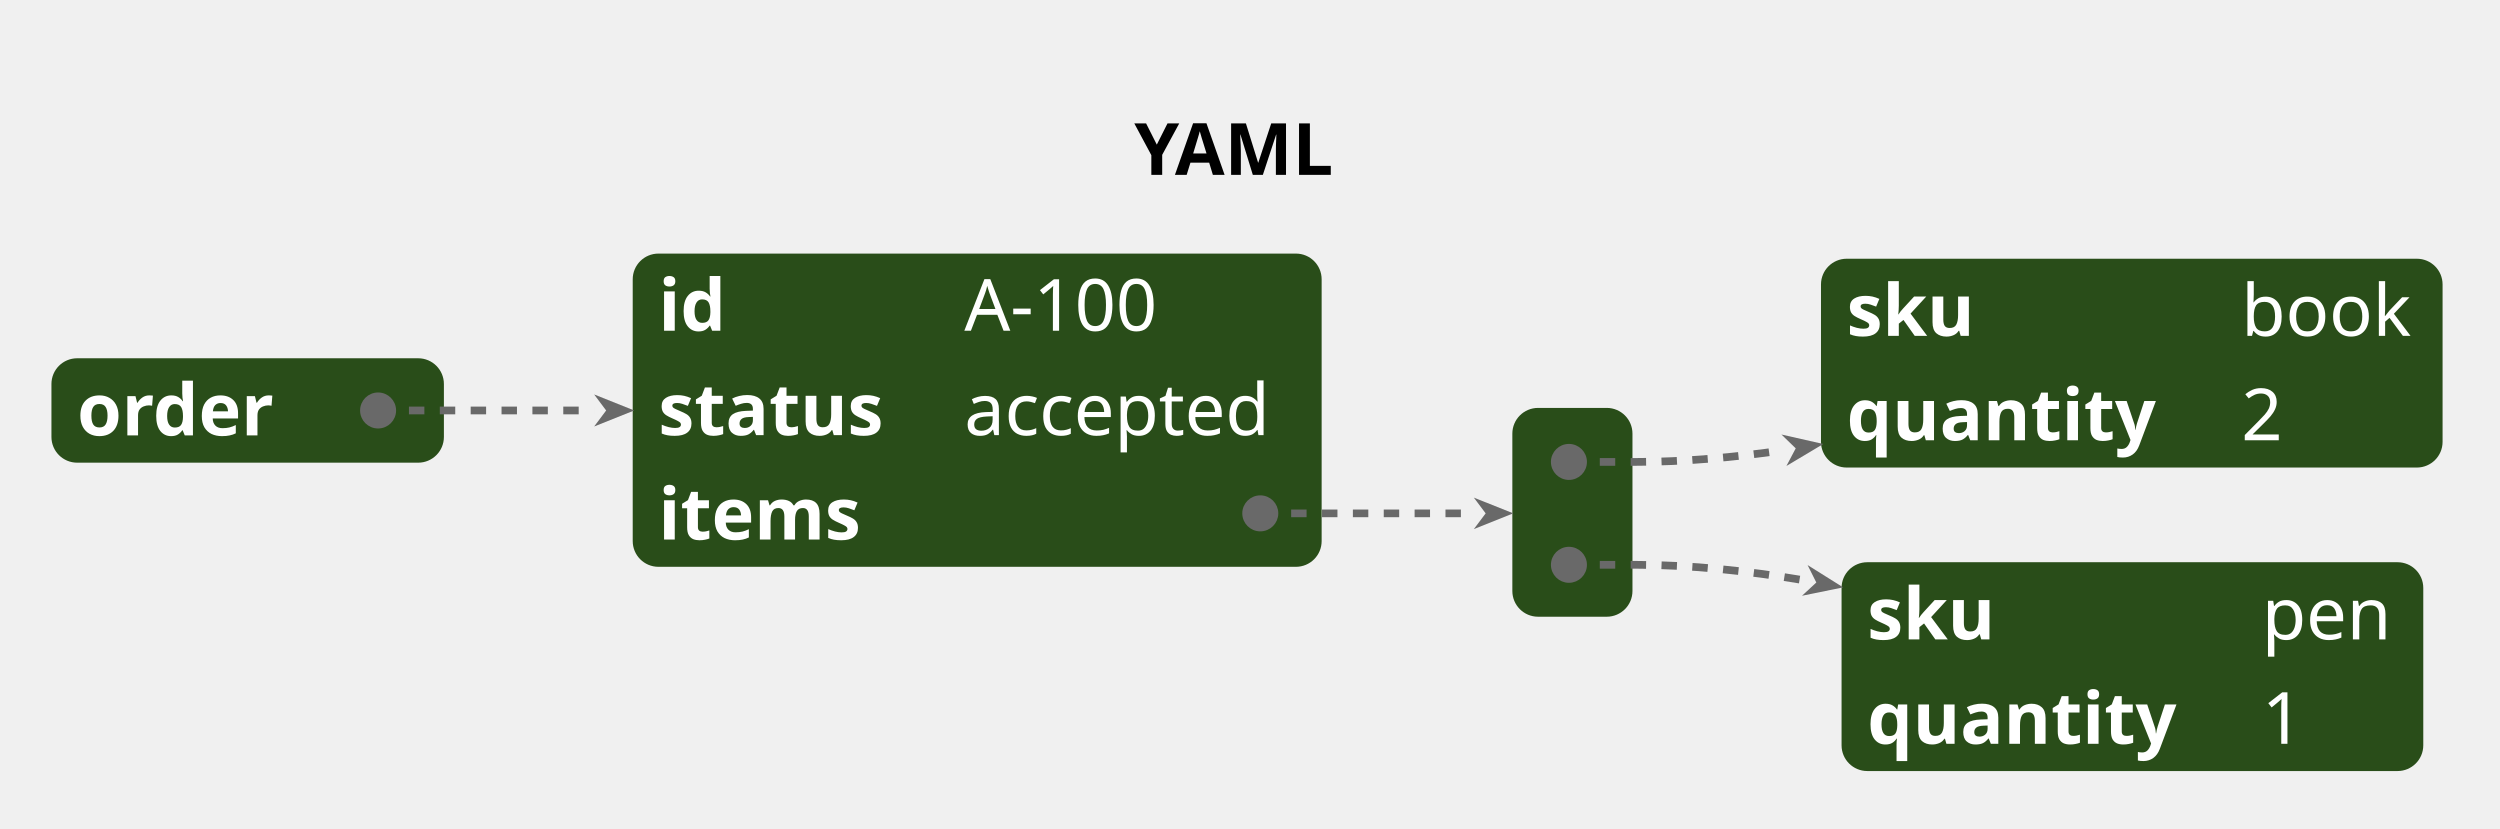
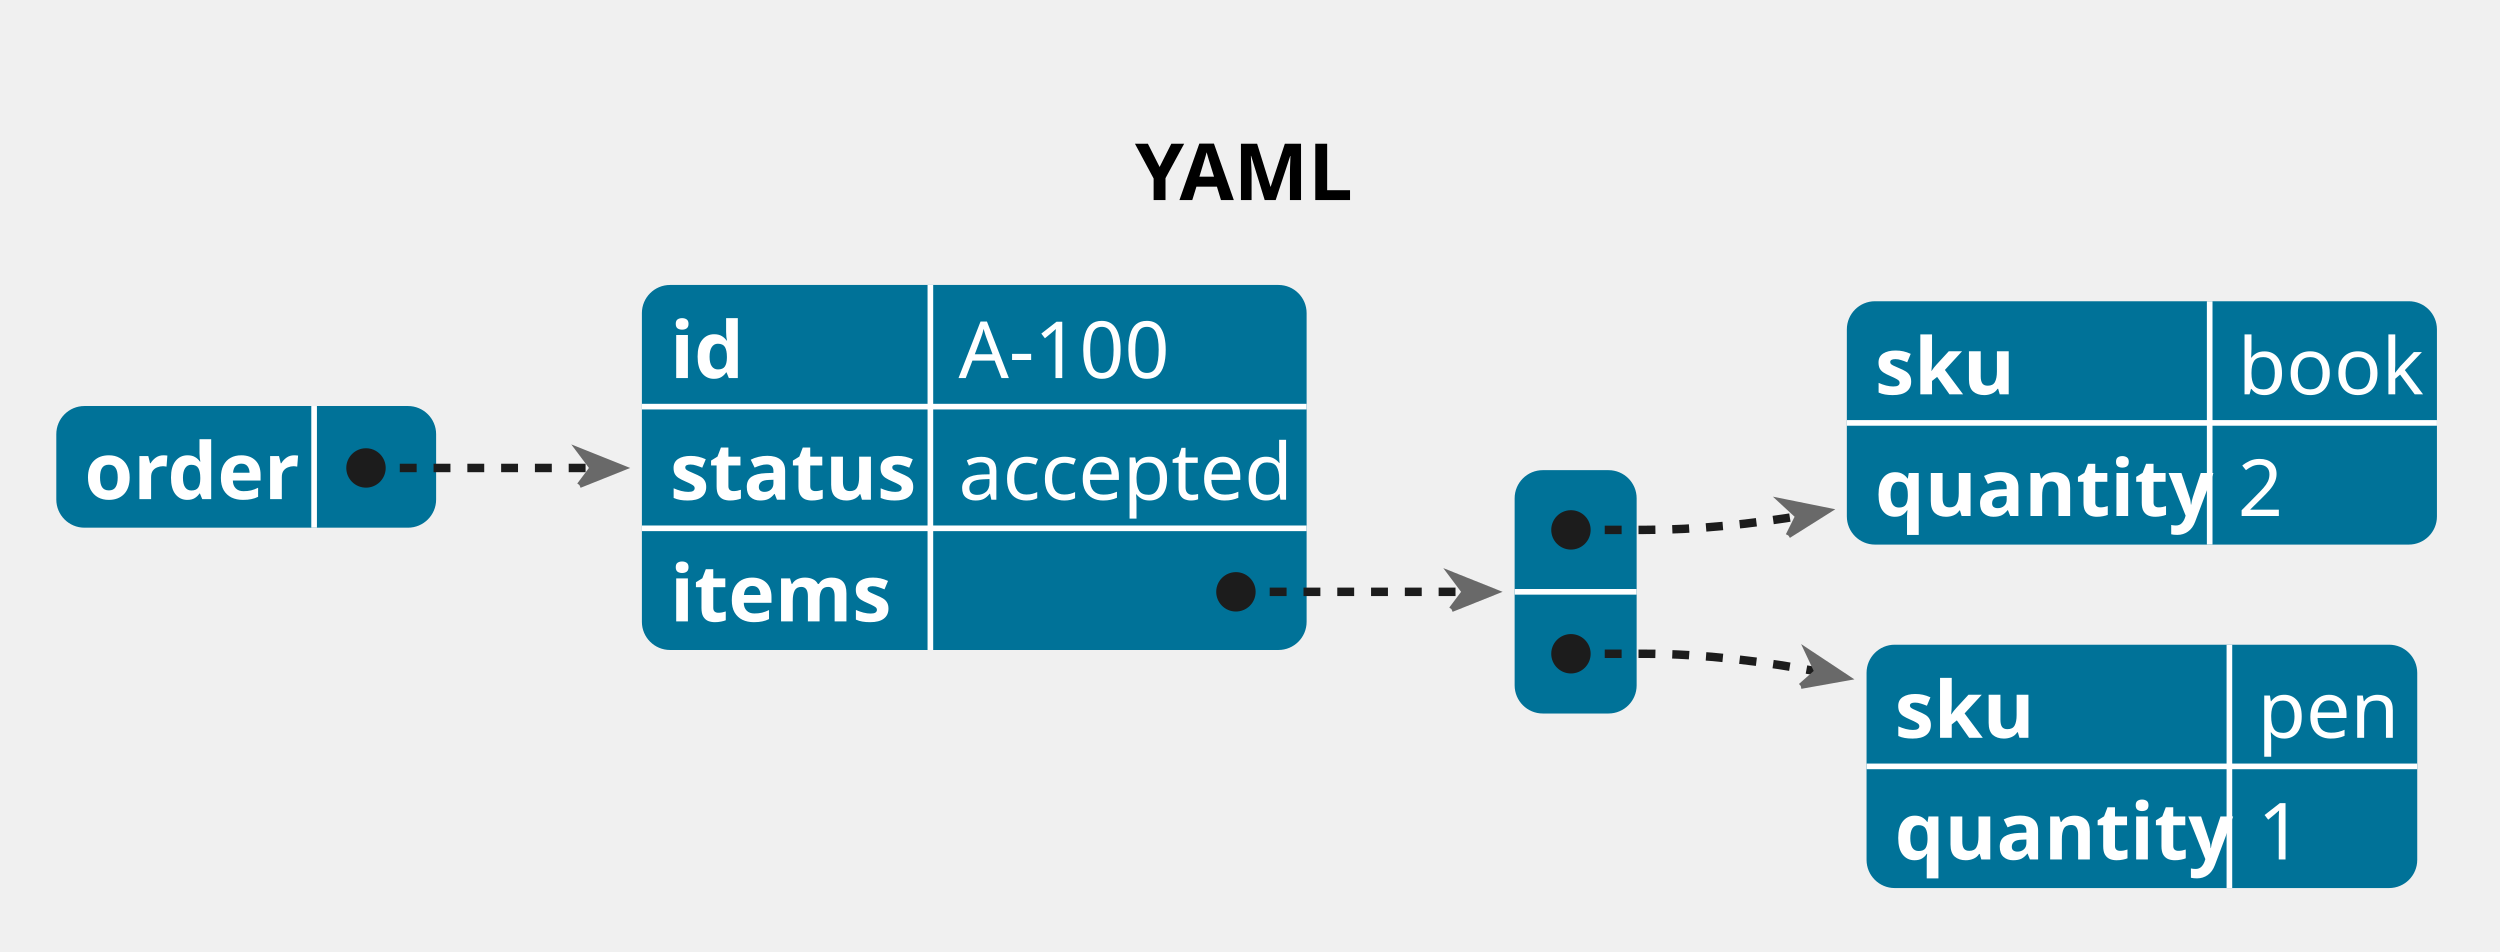
- <svg xmlns="http://www.w3.org/2000/svg" contentStyleType="text/css" data-diagram-type="YAML" height="161px" preserveAspectRatio="none" style="width:486px;height:161px;background:#FFFFFF;" version="1.1" viewBox="0 0 486 161" width="486px" zoomAndPan="magnify" data-colorset="colorset2">
+ <svg xmlns="http://www.w3.org/2000/svg" contentStyleType="text/css" data-diagram-type="YAML" height="169px" preserveAspectRatio="none" style="width:444px;height:169px;background:#FFFFFF;" version="1.1" viewBox="0 0 444 169" width="444px" zoomAndPan="magnify" data-native-style="scoped-solid-v2" data-source-style="bundled" data-arrow-contrast="native-resting-3to1" data-colorset="colorset2">
  <defs />
  <g>
    <g class="title">
-       <text fill="#000000" font-family="sans-serif" font-size="14" font-weight="700" lengthAdjust="spacing" textLength="43.825" x="220.506" y="33.995">YAML</text>
+       <text fill="#000000" font-family="sans-serif" font-size="14" font-weight="700" lengthAdjust="spacing" textLength="39.662" x="201.569" y="35.533" data-style-role="contrast-label">YAML</text>
    </g>
-     <rect fill="#294D19" height="20.297" rx="5" ry="5" width="76.294" x="10" y="69.648" />
-     <text fill="#FFFFFF" font-family="sans-serif" font-size="14" font-weight="700" lengthAdjust="spacing" textLength="42.943" x="15" y="84.644">order</text>
-     <text fill="#FFFFFF" font-family="sans-serif" font-size="14" lengthAdjust="spacing" textLength="13.351" x="67.943" y="84.644">   </text>
-     <line x1="62.943" x2="62.943" y1="69.648" y2="89.945" />
-     <rect fill="none" height="20.297" rx="5" ry="5" width="76.294" x="10" y="69.648" />
-     <rect fill="#294D19" height="60.891" rx="5" ry="5" width="133.928" x="123" y="49.297" />
-     <text fill="#FFFFFF" font-family="sans-serif" font-size="14" font-weight="700" lengthAdjust="spacing" textLength="14.82" x="128" y="64.292">id</text>
-     <text fill="#FFFFFF" font-family="sans-serif" font-size="14" lengthAdjust="spacing" textLength="41.351" x="187.465" y="64.292">A-100</text>
-     <line x1="182.465" x2="182.465" y1="49.297" y2="69.594" />
-     <line x1="123" x2="256.928" y1="69.594" y2="69.594" />
-     <text fill="#FFFFFF" font-family="sans-serif" font-size="14" font-weight="700" lengthAdjust="spacing" textLength="49.465" x="128" y="84.589">status</text>
-     <text fill="#FFFFFF" font-family="sans-serif" font-size="14" lengthAdjust="spacing" textLength="64.463" x="187.465" y="84.589">accepted</text>
-     <line x1="182.465" x2="182.465" y1="69.594" y2="89.891" />
-     <line x1="123" x2="256.928" y1="89.891" y2="89.891" />
-     <text fill="#FFFFFF" font-family="sans-serif" font-size="14" font-weight="700" lengthAdjust="spacing" textLength="43.907" x="128" y="104.886">items</text>
-     <text fill="#FFFFFF" font-family="sans-serif" font-size="14" lengthAdjust="spacing" textLength="13.351" x="187.465" y="104.886">   </text>
-     <line x1="182.465" x2="182.465" y1="89.891" y2="110.188" />
-     <rect fill="none" height="60.891" rx="5" ry="5" width="133.928" x="123" y="49.297" />
-     <rect fill="#294D19" height="40.594" rx="5" ry="5" width="23.351" x="294" y="79.297" />
-     <text fill="#FFFFFF" font-family="sans-serif" font-size="14" lengthAdjust="spacing" textLength="13.351" x="299" y="94.292">   </text>
-     <line x1="294" x2="317.351" y1="99.594" y2="99.594" />
-     <text fill="#FFFFFF" font-family="sans-serif" font-size="14" lengthAdjust="spacing" textLength="13.351" x="299" y="114.589">   </text>
-     <rect fill="none" height="40.594" rx="5" ry="5" width="23.351" x="294" y="79.297" />
-     <rect fill="#294D19" height="40.594" rx="5" ry="5" width="120.837" x="354" y="50.297" />
-     <text fill="#FFFFFF" font-family="sans-serif" font-size="14" font-weight="700" lengthAdjust="spacing" textLength="27.61" x="359" y="65.292">sku</text>
-     <text fill="#FFFFFF" font-family="sans-serif" font-size="14" lengthAdjust="spacing" textLength="34.125" x="435.712" y="65.292">book</text>
-     <line x1="430.712" x2="430.712" y1="50.297" y2="70.594" />
-     <line x1="354" x2="474.837" y1="70.594" y2="70.594" />
-     <text fill="#FFFFFF" font-family="sans-serif" font-size="14" font-weight="700" lengthAdjust="spacing" textLength="66.712" x="359" y="85.589">quantity</text>
-     <text fill="#FFFFFF" font-family="sans-serif" font-size="14" lengthAdjust="spacing" textLength="8.907" x="435.712" y="85.589">2</text>
-     <line x1="430.712" x2="430.712" y1="70.594" y2="90.891" />
-     <rect fill="none" height="40.594" rx="5" ry="5" width="120.837" x="354" y="50.297" />
-     <rect fill="#294D19" height="40.594" rx="5" ry="5" width="113.085" x="358" y="109.297" />
-     <text fill="#FFFFFF" font-family="sans-serif" font-size="14" font-weight="700" lengthAdjust="spacing" textLength="27.61" x="363" y="124.292">sku</text>
-     <text fill="#FFFFFF" font-family="sans-serif" font-size="14" lengthAdjust="spacing" textLength="26.373" x="439.712" y="124.292">pen</text>
-     <line x1="434.712" x2="434.712" y1="109.297" y2="129.594" />
-     <line x1="358" x2="471.085" y1="129.594" y2="129.594" />
-     <text fill="#FFFFFF" font-family="sans-serif" font-size="14" font-weight="700" lengthAdjust="spacing" textLength="66.712" x="363" y="144.589">quantity</text>
-     <text fill="#FFFFFF" font-family="sans-serif" font-size="14" lengthAdjust="spacing" textLength="8.907" x="439.712" y="144.589">1</text>
-     <line x1="434.712" x2="434.712" y1="129.594" y2="149.891" />
-     <rect fill="none" height="40.594" rx="5" ry="5" width="113.085" x="358" y="109.297" />
-     <path d="M305,89.797 L318,89.797 C327.384,89.797 337.188,88.912 346.793,87.525" fill="none" style="stroke:#696969;stroke-width:1.5;stroke-dasharray:3,3;" />
-     <path d="M347.279,90.585 L349.088,87.161 L346.308,84.466 L354.442,86.312 L347.279,90.585" fill="#696969" />
-     <ellipse cx="305" cy="89.797" fill="#696969" rx="3" ry="3" style="stroke:#696969;stroke-width:1;" />
-     <path d="M305,109.797 L318,109.797 C328.72,109.797 339.975,111.007 350.852,112.832" fill="none" style="stroke:#696969;stroke-width:1.5;stroke-dasharray:3,3;" />
-     <path d="M350.311,115.815 L353.09,113.238 L351.394,109.848 L358.312,114.186 L350.311,115.815" fill="#696969" />
-     <ellipse cx="305" cy="109.797" fill="#696969" rx="3" ry="3" style="stroke:#696969;stroke-width:1;" />
-     <path d="M245,99.797 L258,99.797 C267.399,99.797 277.855,99.797 286.514,99.797" fill="none" style="stroke:#696969;stroke-width:1.5;stroke-dasharray:3,3;" />
-     <path d="M286.514,102.86 L288.812,99.797 L286.514,96.734 L294.173,99.797 L286.514,102.86" fill="#696969" />
-     <ellipse cx="245" cy="99.797" fill="#696969" rx="3" ry="3" style="stroke:#696969;stroke-width:1;" />
-     <path d="M73.5,79.797 L86.5,79.797 C95.883,79.797 105.747,79.797 115.501,79.797" fill="none" style="stroke:#696969;stroke-width:1.5;stroke-dasharray:3,3;" />
-     <path d="M115.501,82.912 L117.837,79.797 L115.501,76.682 L123.288,79.797 L115.501,82.912" fill="#696969" />
-     <ellipse cx="73.5" cy="79.797" fill="#696969" rx="3" ry="3" style="stroke:#696969;stroke-width:1;" />
+     <rect fill="#007298" height="21.609" rx="5" ry="5" width="67.455" x="10" y="72.109" />
+     <text fill="#ffffff" font-family="sans-serif" font-size="14" font-weight="700" lengthAdjust="spacing" textLength="35.786" x="15" y="88.643" data-style-role="contrast-label">order</text>
+     <text fill="#FFFFFF" font-family="sans-serif" font-size="14" lengthAdjust="spacing" textLength="11.669" x="60.786" y="88.643">   </text>
+     <line style="stroke:#FFFFFF;stroke-width:1;" x1="55.786" x2="55.786" y1="72.109" y2="93.719" />
+     <rect fill="none" height="21.609" rx="5" ry="5" width="67.455" x="10" y="72.109" />
+     <rect fill="#007298" height="64.828" rx="5" ry="5" width="118.055" x="114" y="50.609" />
+     <text fill="#ffffff" font-family="sans-serif" font-size="14" font-weight="700" lengthAdjust="spacing" textLength="12.441" x="119" y="67.143" data-style-role="contrast-label">id</text>
+     <text fill="#ffffff" font-family="sans-serif" font-size="14" lengthAdjust="spacing" textLength="37.358" x="170.234" y="67.143" data-style-role="contrast-label">A-100</text>
+     <line style="stroke:#FFFFFF;stroke-width:1;" x1="165.234" x2="165.234" y1="50.609" y2="72.219" />
+     <line style="stroke:#FFFFFF;stroke-width:1;" x1="114" x2="232.055" y1="72.219" y2="72.219" />
+     <text fill="#ffffff" font-family="sans-serif" font-size="14" font-weight="700" lengthAdjust="spacing" textLength="41.234" x="119" y="88.752" data-style-role="contrast-label">status</text>
+     <text fill="#ffffff" font-family="sans-serif" font-size="14" lengthAdjust="spacing" textLength="56.82" x="170.234" y="88.752" data-style-role="contrast-label">accepted</text>
+     <line style="stroke:#FFFFFF;stroke-width:1;" x1="165.234" x2="165.234" y1="72.219" y2="93.828" />
+     <line style="stroke:#FFFFFF;stroke-width:1;" x1="114" x2="232.055" y1="93.828" y2="93.828" />
+     <text fill="#ffffff" font-family="sans-serif" font-size="14" font-weight="700" lengthAdjust="spacing" textLength="36.572" x="119" y="110.361" data-style-role="contrast-label">items</text>
+     <text fill="#FFFFFF" font-family="sans-serif" font-size="14" lengthAdjust="spacing" textLength="11.669" x="170.234" y="110.361">   </text>
+     <line style="stroke:#FFFFFF;stroke-width:1;" x1="165.234" x2="165.234" y1="93.828" y2="115.438" />
+     <rect fill="none" height="64.828" rx="5" ry="5" width="118.055" x="114" y="50.609" />
+     <rect fill="#007298" height="43.219" rx="5" ry="5" width="21.669" x="269" y="83.5" />
+     <text fill="#FFFFFF" font-family="sans-serif" font-size="14" lengthAdjust="spacing" textLength="11.669" x="274" y="100.033">   </text>
+     <line style="stroke:#FFFFFF;stroke-width:1;" x1="269" x2="290.669" y1="105.109" y2="105.109" />
+     <text fill="#FFFFFF" font-family="sans-serif" font-size="14" lengthAdjust="spacing" textLength="11.669" x="274" y="121.643">   </text>
+     <rect fill="none" height="43.219" rx="5" ry="5" width="21.669" x="269" y="83.5" />
+     <rect fill="#007298" height="43.219" rx="5" ry="5" width="104.8" x="328" y="53.5" />
+     <text fill="#ffffff" font-family="sans-serif" font-size="14" font-weight="700" lengthAdjust="spacing" textLength="24.124" x="333" y="70.033" data-style-role="contrast-label">sku</text>
+     <text fill="#ffffff" font-family="sans-serif" font-size="14" lengthAdjust="spacing" textLength="30.358" x="397.441" y="70.033" data-style-role="contrast-label">book</text>
+     <line style="stroke:#FFFFFF;stroke-width:1;" x1="392.441" x2="392.441" y1="53.5" y2="75.109" />
+     <line style="stroke:#FFFFFF;stroke-width:1;" x1="328" x2="432.8" y1="75.109" y2="75.109" />
+     <text fill="#ffffff" font-family="sans-serif" font-size="14" font-weight="700" lengthAdjust="spacing" textLength="54.441" x="333" y="91.643" data-style-role="contrast-label">quantity</text>
+     <text fill="#ffffff" font-family="sans-serif" font-size="14" lengthAdjust="spacing" textLength="7.786" x="397.441" y="91.643" data-style-role="contrast-label">2</text>
+     <line style="stroke:#FFFFFF;stroke-width:1;" x1="392.441" x2="392.441" y1="75.109" y2="96.719" />
+     <rect fill="none" height="43.219" rx="5" ry="5" width="104.8" x="328" y="53.5" />
+     <rect fill="#007298" height="43.219" rx="5" ry="5" width="97.8" x="331.5" y="114.5" />
+     <text fill="#ffffff" font-family="sans-serif" font-size="14" font-weight="700" lengthAdjust="spacing" textLength="24.124" x="336.5" y="131.033" data-style-role="contrast-label">sku</text>
+     <text fill="#ffffff" font-family="sans-serif" font-size="14" lengthAdjust="spacing" textLength="23.358" x="400.941" y="131.033" data-style-role="contrast-label">pen</text>
+     <line style="stroke:#FFFFFF;stroke-width:1;" x1="395.941" x2="395.941" y1="114.5" y2="136.109" />
+     <line style="stroke:#FFFFFF;stroke-width:1;" x1="331.5" x2="429.3" y1="136.109" y2="136.109" />
+     <text fill="#ffffff" font-family="sans-serif" font-size="14" font-weight="700" lengthAdjust="spacing" textLength="54.441" x="336.5" y="152.643" data-style-role="contrast-label">quantity</text>
+     <text fill="#ffffff" font-family="sans-serif" font-size="14" lengthAdjust="spacing" textLength="7.786" x="400.941" y="152.643" data-style-role="contrast-label">1</text>
+     <line style="stroke:#FFFFFF;stroke-width:1;" x1="395.941" x2="395.941" y1="136.109" y2="157.719" />
+     <rect fill="none" height="43.219" rx="5" ry="5" width="97.8" x="331.5" y="114.5" />
+     <path d="M279,94.109 L292,94.109 C301.373,94.109 311.184,93.067 320.713,91.47" fill="none" style="stroke-width:1.5;stroke-dasharray:3,3;stroke:#1c1c1c !important;stroke-opacity:1 !important;" data-arrow-id="-arrow-0" />
+     <path d="M317.619,95.103 L319.333,91.659 L316.507,89.049 L324.63,90.686 L317.619,95.103" fill="#696969" data-arrow-clearance="native-tip-gutter-3px" style="stroke:#696969 !important;stroke-opacity:1 !important;fill:#696969 !important;" data-arrow-id="-arrow-1" />
+     <ellipse cx="279" cy="94.109" fill="#696969" rx="3" ry="3" style="stroke-width:1;stroke:#1c1c1c !important;stroke-opacity:1 !important;fill:#1c1c1c !important;" data-arrow-id="-arrow-2" />
+     <path d="M279,116.109 L292,116.109 C302.464,116.109 313.458,117.471 323.993,119.483" fill="none" style="stroke-width:1.5;stroke-dasharray:3,3;stroke:#1c1c1c !important;stroke-opacity:1 !important;" data-arrow-id="-arrow-3" />
+     <path d="M319.828,121.844 L322.728,119.285 L321.084,115.783 L328.031,120.384 L319.828,121.844" fill="#696969" data-arrow-clearance="native-tip-gutter-3px" style="stroke:#696969 !important;stroke-opacity:1 !important;fill:#696969 !important;" data-arrow-id="-arrow-4" />
+     <ellipse cx="279" cy="116.109" fill="#696969" rx="3" ry="3" style="stroke-width:1;stroke:#1c1c1c !important;stroke-opacity:1 !important;fill:#1c1c1c !important;" data-arrow-id="-arrow-5" />
+     <path d="M219.5,105.109 L232.5,105.109 C242.146,105.109 252.906,105.109 261.694,105.109" fill="none" style="stroke-width:1.5;stroke-dasharray:3,3;stroke:#1c1c1c !important;stroke-opacity:1 !important;" data-arrow-id="-arrow-6" />
+     <path d="M257.794,108.198 L260.111,105.109 L257.794,102.021 L265.515,105.109 L257.794,108.198" fill="#696969" data-arrow-clearance="native-tip-gutter-3px" style="stroke:#696969 !important;stroke-opacity:1 !important;fill:#696969 !important;" data-arrow-id="-arrow-7" />
+     <ellipse cx="219.5" cy="105.109" fill="#696969" rx="3" ry="3" style="stroke-width:1;stroke:#1c1c1c !important;stroke-opacity:1 !important;fill:#1c1c1c !important;" data-arrow-id="-arrow-8" />
+     <path d="M65,83.109 L78,83.109 C87.256,83.109 97.022,83.109 106.624,83.109" fill="none" style="stroke-width:1.5;stroke-dasharray:3,3;stroke:#1c1c1c !important;stroke-opacity:1 !important;" data-arrow-id="-arrow-9" />
+     <path d="M102.924,86.17 L105.219,83.109 L102.924,80.049 L110.576,83.109 L102.924,86.17" fill="#696969" data-arrow-clearance="native-tip-gutter-3px" style="stroke:#696969 !important;stroke-opacity:1 !important;fill:#696969 !important;" data-arrow-id="-arrow-10" />
+     <ellipse cx="65" cy="83.109" fill="#696969" rx="3" ry="3" style="stroke-width:1;stroke:#1c1c1c !important;stroke-opacity:1 !important;fill:#1c1c1c !important;" data-arrow-id="-arrow-11" />
  </g>
</svg>
